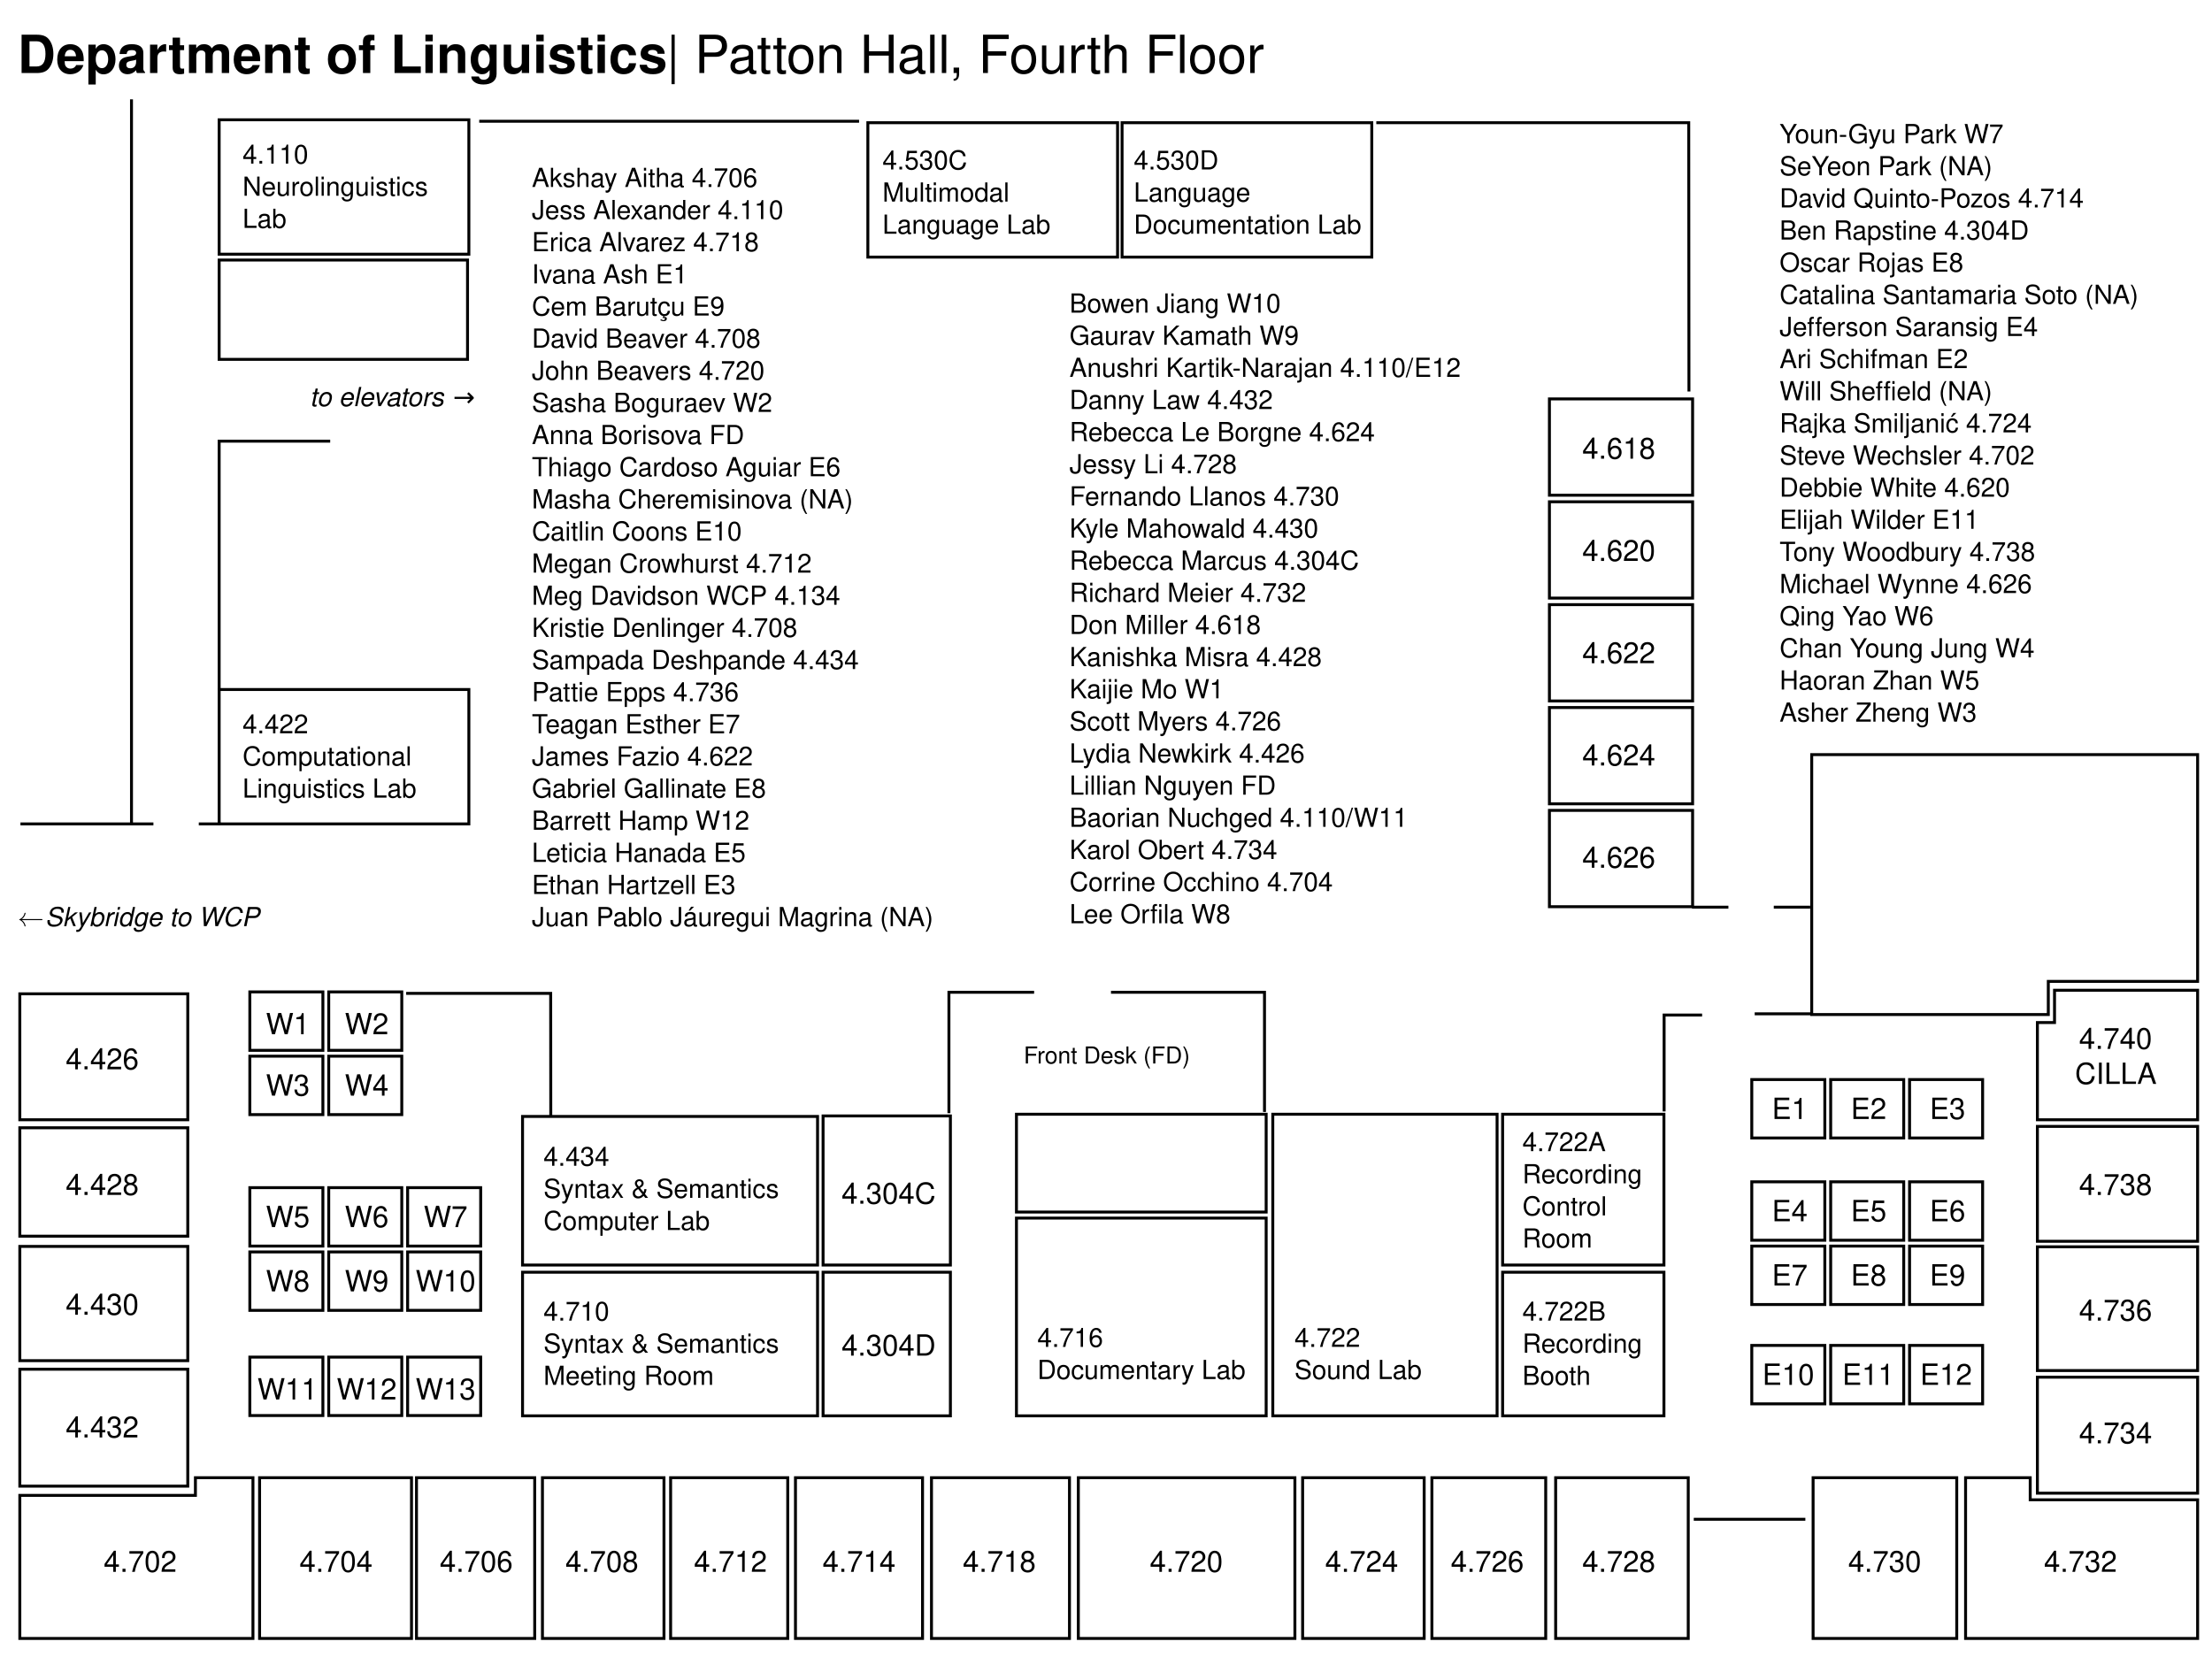
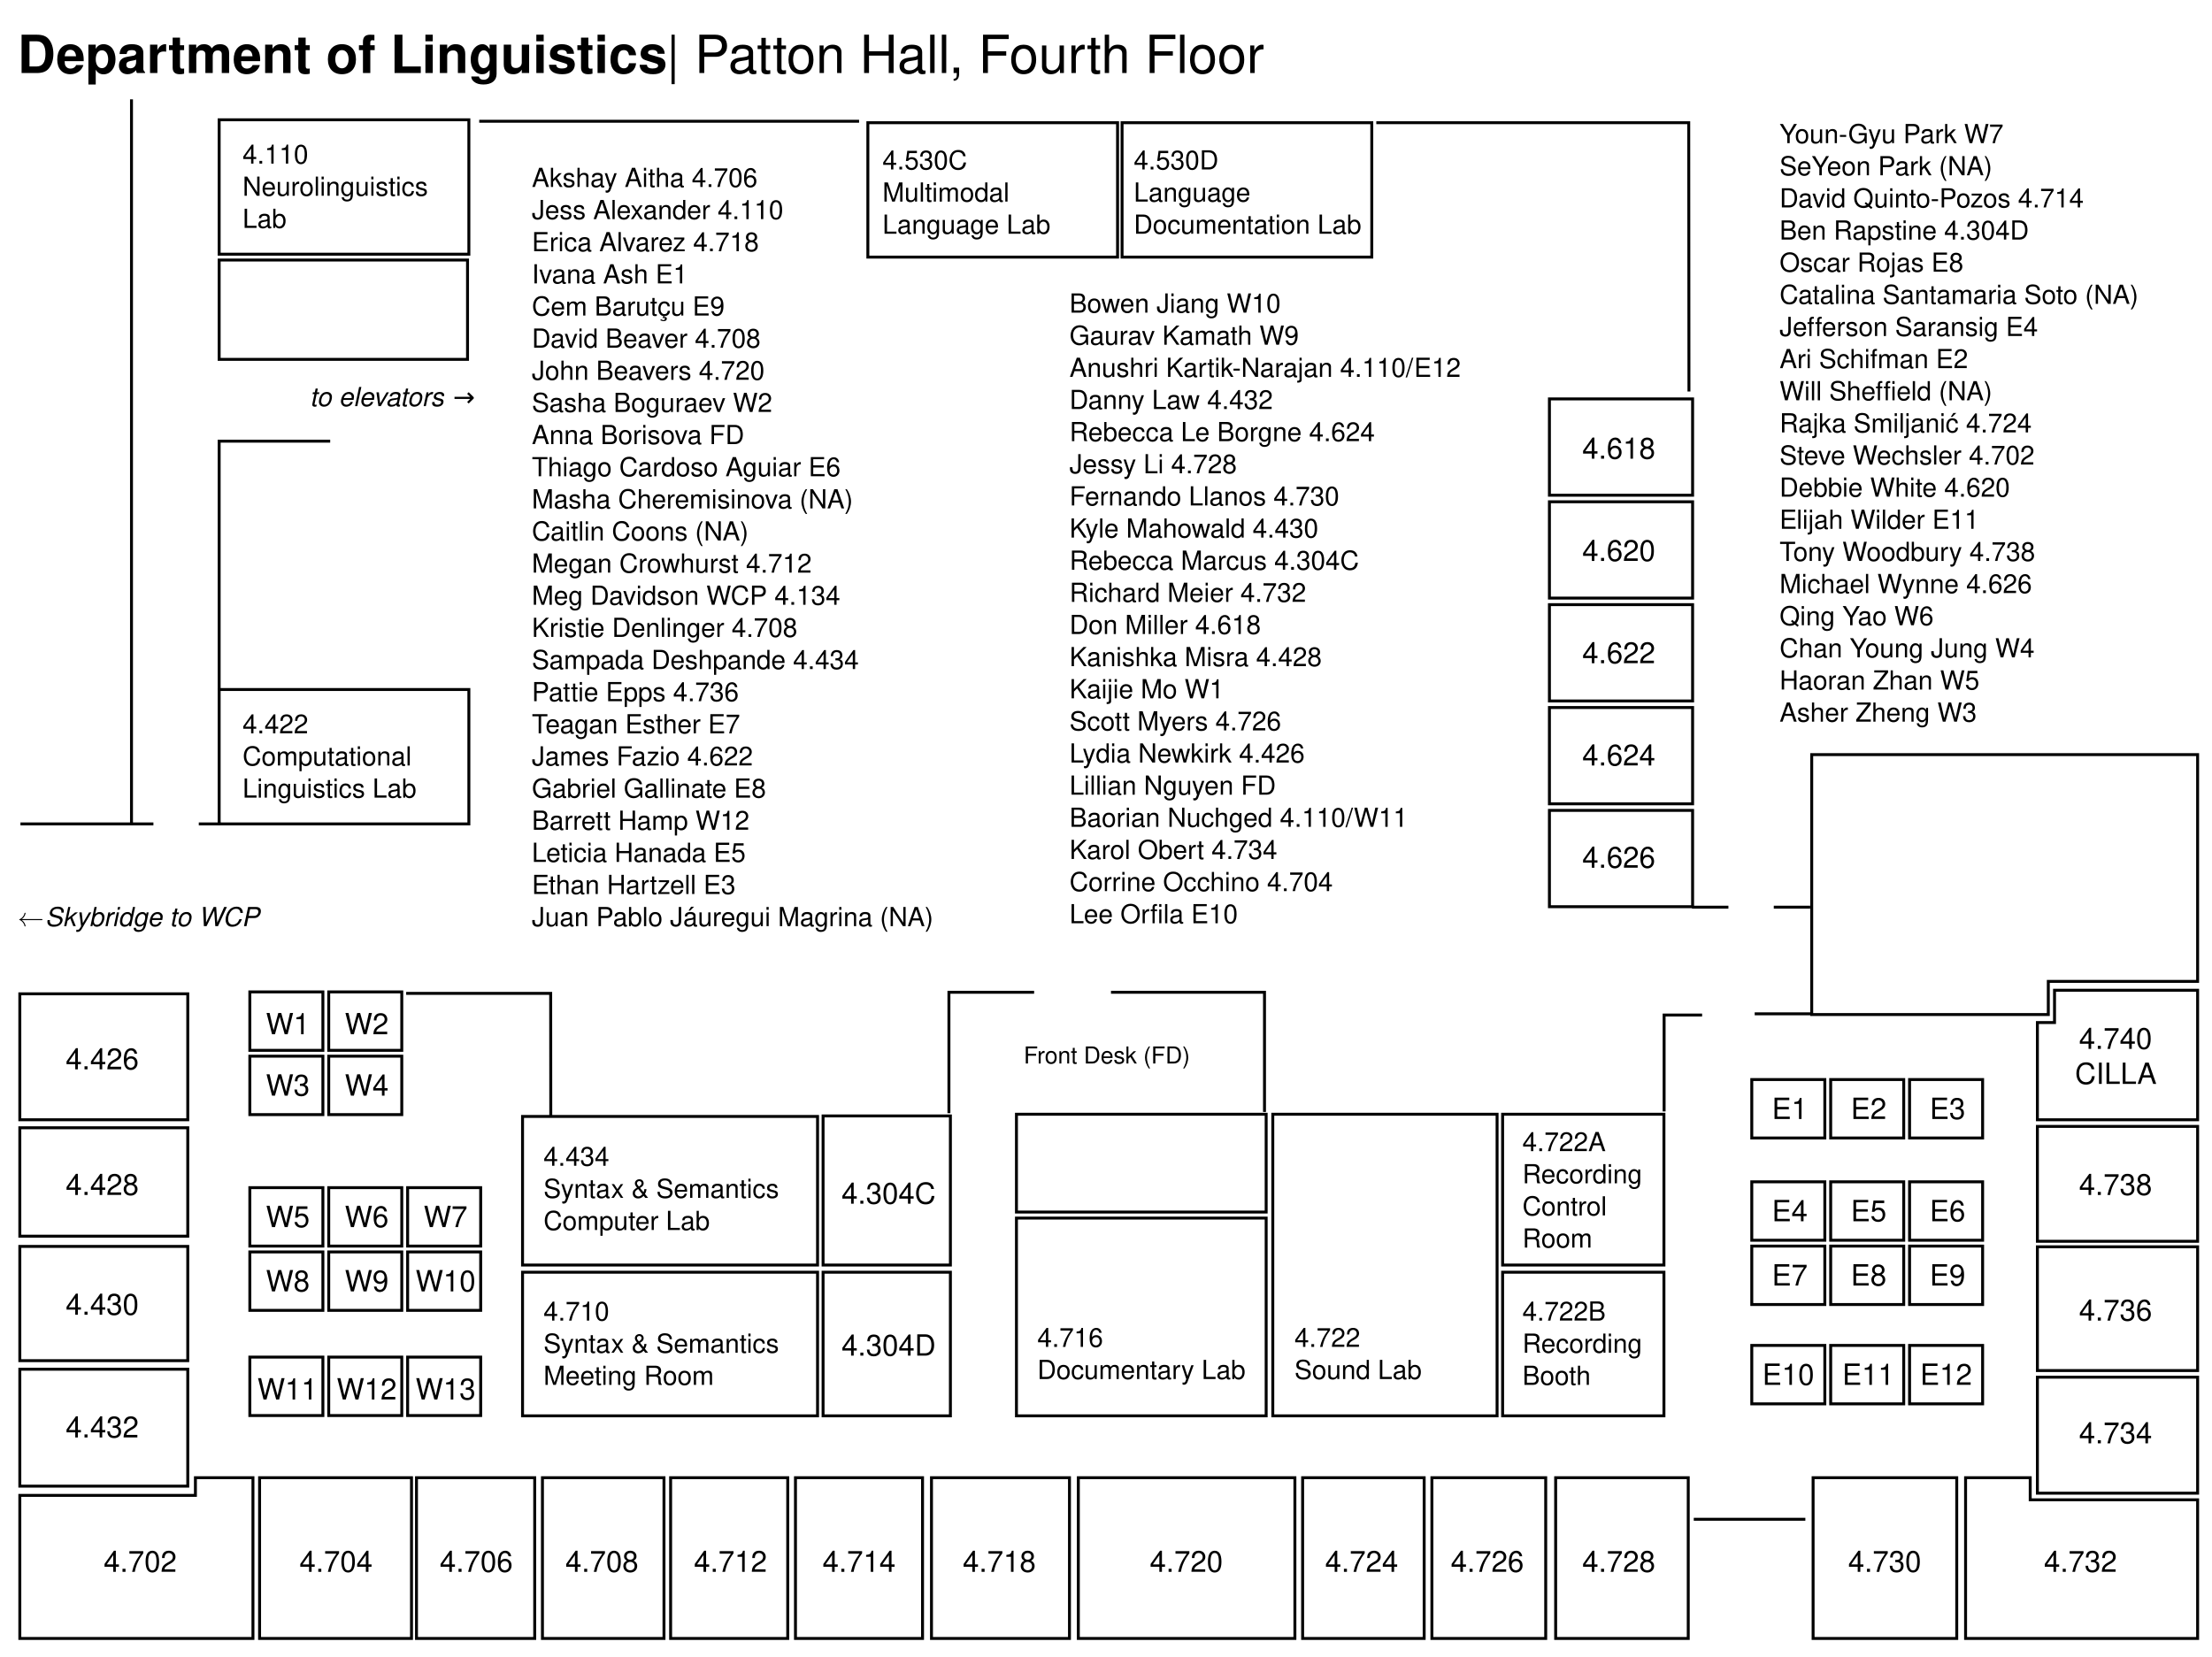
<svg xmlns="http://www.w3.org/2000/svg" width="757px" height="567px" viewBox="0 0 757 567" version="1.1">
  <g id="Artboard" stroke="none" stroke-width="1" fill="none" fill-rule="evenodd">
    <g id="Slices" />
    <g id="Offices-Shapes" transform="translate(6.7822, 40.5352)" stroke="#000000">
      <polygon id="Shape" points="745.295 295.367 694.198 295.367 694.198 306.712 613.23 306.712 613.23 217.748 745.295 217.748" />
      <line x1="157.718" y1="0.965" x2="286.718" y2="0.965" id="Line" stroke-linecap="square" />
      <polygon id="Shape" points="745.295 520.26 665.887 520.26 665.887 465.242 688.005 465.242 688.005 472.807 745.295 472.807" />
      <rect id="Rectangle" x="613.705" y="465.242" width="49.157" height="55.018" />
      <rect id="Rectangle" x="525.601" y="465.242" width="45.376" height="55.018" />
      <rect id="Rectangle" x="483.249" y="465.242" width="38.948" height="55.018" />
      <rect id="Rectangle" x="439.008" y="465.242" width="41.594" height="55.018" />
      <polygon id="Rectangle" points="362.248 465.242 362.248 520.26 436.361 520.26 436.361 465.242" />
      <polygon id="Rectangle" points="265.447 465.242 265.447 520.26 308.933 520.26 308.933 465.242" />
      <polygon id="Rectangle" points="311.995 465.242 311.995 520.26 359.218 520.26 359.218 465.242" />
      <polygon id="Rectangle" points="274.894 394.909 274.894 444.067 318.468 444.067 318.468 394.909" />
      <polygon id="Rectangle" points="274.894 341.416 274.894 392.451 318.468 392.451 318.468 341.416" />
      <rect id="Rectangle" x="222.718" y="465.242" width="40.082" height="55.018" />
      <rect id="Rectangle" x="178.855" y="465.242" width="41.594" height="55.018" />
      <rect id="Rectangle" x="135.748" y="465.242" width="40.461" height="55.018" />
      <polygon id="Rectangle" points="82.054 465.242 82.054 520.26 134.045 520.26 134.045 465.242" />
      <polygon id="Shape" points="79.783 520.26 -2.13162821e-14 520.26 -2.13162821e-14 471.291 60.094 471.291 60.094 465.242 79.783 465.242" />
      <polygon id="Rectangle" points="-2.84217094e-14 299.622 -2.84217094e-14 342.727 57.477 342.727 57.477 299.622" />
      <polygon id="Rectangle" points="-2.84217094e-14 345.47 -2.84217094e-14 382.574 57.477 382.574 57.477 345.47" />
      <polygon id="Rectangle" points="-2.84217094e-14 386.075 -2.84217094e-14 425.18 57.477 425.18 57.477 386.075" />
      <polygon id="Rectangle" points="-2.84217094e-14 428.11 -2.84217094e-14 468.131 57.477 468.131 57.477 428.11" />
      <rect id="Rectangle" x="690.465" y="430.834" width="54.83" height="39.703" />
      <rect id="Rectangle" x="690.465" y="386.213" width="54.83" height="42.354" />
      <rect id="Rectangle" x="690.465" y="345" width="54.83" height="39.322" />
      <polygon id="Shape" points="690.465 342.729 745.295 342.729 745.295 298.397 696.325 298.397 696.325 309.453 690.465 309.453" />
      <polygon id="Rectangle" points="172.045 394.909 172.045 444.067 273.006 444.067 273.006 394.909" />
      <polygon id="Rectangle" points="172.045 341.592 172.045 392.451 273.006 392.451 273.006 341.592" />
      <rect id="Rectangle" x="341.071" y="340.836" width="85.458" height="33.477" />
      <polygon id="Rectangle" points="68.218 195.465 68.218 241.465 153.676 241.465 153.676 195.465" />
      <polygon id="Rectangle" points="523.468 131.209 523.468 164.174 572.468 164.174 572.468 131.209" />
      <polygon id="Rectangle" points="523.468 96 523.468 128.965 572.468 128.965 572.468 96" />
      <path d="M571.218,93.465 C571.199,69.9 571.185,52.226 571.176,40.444 C571.169,31.782 571.158,18.789 571.145,1.465 C533.312,1.465 504.938,1.465 486.022,1.465 C481.177,1.465 473.909,1.465 464.218,1.465" id="Shape" />
      <polygon id="Rectangle" points="523.468 166.419 523.468 199.384 572.468 199.384 572.468 166.419" />
      <rect id="Rectangle" x="523.468" y="201.628" width="49" height="32.965" />
      <polygon id="Rectangle" points="523.468 236.837 523.468 269.802 572.468 269.802 572.468 236.837" />
      <polygon id="Rectangle" points="428.798 340.836 428.798 444.067 505.558 444.067 505.558 340.836" />
      <rect id="Rectangle" x="507.448" y="340.836" width="55.209" height="51.615" />
      <rect id="Rectangle" x="507.448" y="394.909" width="55.209" height="49.158" />
      <polygon id="Rectangle" points="341.071 376.382 341.071 444.067 426.529 444.067 426.529 376.382" />
      <polygon id="Rectangle" points="68.218 0.465 68.218 46.465 153.676 46.465 153.676 0.465" />
      <polygon id="Rectangle" points="290.218 1.465 290.218 47.465 375.676 47.465 375.676 1.465" />
      <polygon id="Rectangle" points="377.218 1.465 377.218 47.465 462.676 47.465 462.676 1.465" />
      <polygon id="Rectangle" points="68.218 48.465 68.218 82.465 153.218 82.465 153.218 48.465" />
    </g>
    <g id="Offices-Labels" transform="translate(22, 47)" fill="#000000" font-family="Helvetica" font-weight="normal">
      <text id="4.422-Computational" font-size="9">
        <tspan x="61" y="204">4.422</tspan>
        <tspan x="61" y="215">Computational</tspan>
        <tspan x="61" y="226">Linguistics Lab</tspan>
      </text>
      <text id="4.530C-Multimodal-La" font-size="9">
        <tspan x="280" y="11">4.530C</tspan>
        <tspan x="280" y="22">Multimodal</tspan>
        <tspan x="280" y="33">Language Lab</tspan>
      </text>
      <text id="4.530D-Language-Docu" font-size="9">
        <tspan x="366" y="11">4.530D</tspan>
        <tspan x="366" y="22">Language</tspan>
        <tspan x="366" y="33">Documentation Lab</tspan>
      </text>
      <text id="4.110-Neurolinguisti" font-size="9">
        <tspan x="61" y="9">4.110</tspan>
        <tspan x="61" y="20">Neurolinguistics</tspan>
        <tspan x="61" y="31">Lab</tspan>
      </text>
      <text id="4.426" font-size="10">
        <tspan x="0.488" y="319">4.426</tspan>
      </text>
      <text id="4.428" font-size="10">
        <tspan x="0.488" y="362">4.428</tspan>
      </text>
      <text id="4.430" font-size="10">
        <tspan x="0.488" y="403">4.430</tspan>
      </text>
      <text id="4.432" font-size="10">
        <tspan x="0.488" y="445">4.432</tspan>
      </text>
      <text id="4.702" font-size="10">
        <tspan x="13.488" y="491">4.702</tspan>
      </text>
      <text id="4.704" font-size="10">
        <tspan x="80.488" y="491">4.704</tspan>
      </text>
      <text id="4.706" font-size="10">
        <tspan x="128.488" y="491">4.706</tspan>
      </text>
      <text id="4.708" font-size="10">
        <tspan x="171.488" y="491">4.708</tspan>
      </text>
      <text id="4.712" font-size="10">
        <tspan x="215.488" y="491">4.712</tspan>
      </text>
      <text id="4.714" font-size="10">
        <tspan x="259.488" y="491">4.714</tspan>
      </text>
      <text id="4.718" font-size="10">
        <tspan x="307.488" y="491">4.718</tspan>
      </text>
      <text id="4.720" font-size="10">
        <tspan x="371.488" y="491">4.720</tspan>
      </text>
      <text id="4.724" font-size="10">
        <tspan x="431.488" y="491">4.724</tspan>
      </text>
      <text id="4.726" font-size="10">
        <tspan x="474.488" y="491">4.726</tspan>
      </text>
      <text id="4.728" font-size="10">
        <tspan x="519.488" y="491">4.728</tspan>
      </text>
      <text id="4.730" font-size="10">
        <tspan x="610.488" y="491">4.730</tspan>
      </text>
      <text id="4.732" font-size="10">
        <tspan x="677.488" y="491">4.732</tspan>
      </text>
      <text id="4.734" font-size="10">
        <tspan x="689.488" y="447">4.734</tspan>
      </text>
      <text id="4.736" font-size="10">
        <tspan x="689.488" y="405">4.736</tspan>
      </text>
      <text id="4.738" font-size="10">
        <tspan x="689.488" y="362">4.738</tspan>
      </text>
      <text id="4.618" font-size="10">
        <tspan x="519.488" y="110">4.618</tspan>
      </text>
      <text id="4.620" font-size="10">
        <tspan x="519.488" y="145">4.620</tspan>
      </text>
      <text id="4.622" font-size="10">
        <tspan x="519.488" y="180">4.622</tspan>
      </text>
      <text id="4.624" font-size="10">
        <tspan x="519.488" y="215">4.624</tspan>
      </text>
      <text id="4.626" font-size="10">
        <tspan x="519.488" y="250">4.626</tspan>
      </text>
      <text id="4.740" font-size="10">
        <tspan x="689.488" y="312">4.740</tspan>
        <tspan x="688.104" y="324">CILLA</tspan>
      </text>
      <text id="4.434" font-size="9">
        <tspan x="164" y="352">4.434</tspan>
        <tspan x="164" y="363">Syntax &amp; Semantics</tspan>
        <tspan x="164" y="374">Computer Lab</tspan>
      </text>
      <text id="4.710" font-size="9">
        <tspan x="164" y="405">4.710</tspan>
        <tspan x="164" y="416">Syntax &amp; Semantics</tspan>
        <tspan x="164" y="427">Meeting Room</tspan>
      </text>
      <text id="4.716" font-size="9">
        <tspan x="333" y="414">4.716</tspan>
        <tspan x="333" y="425">Documentary Lab</tspan>
      </text>
      <text id="4.304C" font-size="10">
        <tspan x="266" y="365">4.304C</tspan>
      </text>
      <text id="4.304D" font-size="10">
        <tspan x="266" y="417">4.304D</tspan>
      </text>
      <text id="4.722-Sound-Lab" font-size="9">
        <tspan x="421" y="414">4.722</tspan>
        <tspan x="421" y="425">Sound Lab</tspan>
      </text>
      <text id="4.722B" font-size="9">
        <tspan x="499" y="405">4.722B</tspan>
        <tspan x="499" y="416">Recording </tspan>
        <tspan x="499" y="427">Booth</tspan>
      </text>
      <text id="4.722A" font-size="9">
        <tspan x="499" y="347">4.722A</tspan>
        <tspan x="499" y="358">Recording </tspan>
        <tspan x="499" y="369">Control </tspan>
        <tspan x="499" y="380">Room</tspan>
      </text>
      <text id="Front-Desk-(FD)" font-size="8">
        <tspan x="328.332" y="317">Front Desk (FD)</tspan>
      </text>
    </g>
    <g id="Workstations-East---Listing" transform="translate(182, 40)" fill="#000000" font-family="Helvetica" font-size="9" font-weight="normal">
      <text id="Akshay-Aitha-4.706-J">
        <tspan x="0" y="24">Akshay Aitha   4.706</tspan>
        <tspan x="0" y="35">Jess Alexander   4.110</tspan>
        <tspan x="0" y="46">Erica Alvarez   4.718</tspan>
        <tspan x="0" y="57">Ivana Ash   E1</tspan>
        <tspan x="0" y="68">Cem Barutçu   E9</tspan>
        <tspan x="0" y="79">David Beaver   4.708</tspan>
        <tspan x="0" y="90">John Beavers   4.720</tspan>
        <tspan x="0" y="101">Sasha Boguraev   W2</tspan>
        <tspan x="0" y="112">Anna Borisova   FD</tspan>
        <tspan x="0" y="123">Thiago Cardoso Aguiar   E6</tspan>
        <tspan x="0" y="134">Masha Cheremisinova   (NA)</tspan>
-         <tspan x="0" y="145">Caitlin Coons   E10</tspan>
+         <tspan x="0" y="145">Caitlin Coons   (NA)</tspan>
        <tspan x="0" y="156">Megan Crowhurst   4.712</tspan>
        <tspan x="0" y="167">Meg Davidson   WCP 4.134</tspan>
        <tspan x="0" y="178">Kristie Denlinger  4.708</tspan>
        <tspan x="0" y="189">Sampada Deshpande   4.434</tspan>
        <tspan x="0" y="200">Pattie Epps   4.736</tspan>
        <tspan x="0" y="211">Teagan Esther   E7</tspan>
        <tspan x="0" y="222">James Fazio   4.622</tspan>
        <tspan x="0" y="233">Gabriel Gallinate   E8</tspan>
        <tspan x="0" y="244">Barrett Hamp   W12</tspan>
        <tspan x="0" y="255">Leticia Hanada   E5</tspan>
        <tspan x="0" y="266">Ethan Hartzell   E3</tspan>
        <tspan x="0" y="277">Juan Pablo Jáuregui Magrina   (NA)</tspan>
        <tspan x="0" y="288" />
      </text>
      <text id="Bowen-Jiang-W10-Gaur">
        <tspan x="184" y="67">Bowen Jiang   W10</tspan>
        <tspan x="184" y="78">Gaurav Kamath   W9</tspan>
        <tspan x="184" y="89">Anushri Kartik-Narajan   4.110/E12</tspan>
        <tspan x="184" y="100">Danny Law   4.432</tspan>
        <tspan x="184" y="111">Rebecca Le Borgne   4.624</tspan>
        <tspan x="184" y="122">Jessy Li   4.728</tspan>
        <tspan x="184" y="133">Fernando Llanos   4.730</tspan>
        <tspan x="184" y="144">Kyle Mahowald   4.430</tspan>
        <tspan x="184" y="155">Rebecca Marcus   4.304C</tspan>
        <tspan x="184" y="166">Richard Meier   4.732</tspan>
        <tspan x="184" y="177">Don Miller   4.618</tspan>
        <tspan x="184" y="188">Kanishka Misra   4.428</tspan>
        <tspan x="184" y="199">Kaijie Mo   W1</tspan>
        <tspan x="184" y="210">Scott Myers   4.726</tspan>
        <tspan x="184" y="221">Lydia Newkirk   4.426</tspan>
        <tspan x="184" y="232">Lillian Nguyen   FD</tspan>
        <tspan x="184" y="243">Baorian Nuchged   4.110/W11</tspan>
        <tspan x="184" y="254">Karol Obert   4.734</tspan>
        <tspan x="184" y="265">Corrine Occhino   4.704</tspan>
-         <tspan x="184" y="276">Lee Orfila   W8</tspan>
+         <tspan x="184" y="276">Lee Orfila   E10</tspan>
      </text>
      <text id="Youn-Gyu-Park-W7-SeY">
        <tspan x="427" y="9">Youn-Gyu Park   W7</tspan>
        <tspan x="427" y="20">SeYeon Park   (NA)</tspan>
        <tspan x="427" y="31">David Quinto-Pozos   4.714</tspan>
        <tspan x="427" y="42">Ben Rapstine   4.304D</tspan>
        <tspan x="427" y="53">Oscar Rojas   E8</tspan>
        <tspan x="427" y="64">Catalina Santamaria Soto   (NA)</tspan>
        <tspan x="427" y="75">Jefferson Saransig   E4</tspan>
        <tspan x="427" y="86">Ari Schifman   E2</tspan>
        <tspan x="427" y="97">Will Sheffield   (NA)</tspan>
        <tspan x="427" y="108">Rajka Smiljanić   4.724</tspan>
        <tspan x="427" y="119">Steve Wechsler   4.702</tspan>
        <tspan x="427" y="130">Debbie White   4.620</tspan>
        <tspan x="427" y="141">Elijah Wilder   E11</tspan>
        <tspan x="427" y="152">Tony Woodbury   4.738</tspan>
        <tspan x="427" y="163">Michael Wynne   4.626</tspan>
        <tspan x="427" y="174">Qing Yao   W6</tspan>
        <tspan x="427" y="185">Chan Young Jung   W4</tspan>
        <tspan x="427" y="196">Haoran Zhan   W5</tspan>
        <tspan x="427" y="207">Asher Zheng   W3</tspan>
      </text>
    </g>
    <g id="Workstations-East---Outlines" transform="translate(599, 369)" stroke="#000000">
      <path d="M25.5,35.5 L25.5,55.5 L0.5,55.5 L0.5,35.5 L25.5,35.5 Z" id="Rectangle-65" />
      <path d="M79.5,57.5 L79.5,77.5 L54.5,77.5 L54.5,57.5 L79.5,57.5 Z" id="Rectangle-65" />
      <path d="M52.5,57.5 L52.5,77.5 L27.5,77.5 L27.5,57.5 L52.5,57.5 Z" id="Rectangle-65" />
      <path d="M25.5,57.5 L25.5,77.5 L0.5,77.5 L0.5,57.5 L25.5,57.5 Z" id="Rectangle-65" />
      <path d="M79.5,35.5 L79.5,55.5 L54.5,55.5 L54.5,35.5 L79.5,35.5 Z" id="Rectangle-65" />
      <path d="M52.5,35.5 L52.5,55.5 L27.5,55.5 L27.5,35.5 L52.5,35.5 Z" id="Rectangle-65" />
      <path d="M25.5,0.5 L25.5,20.5 L0.5,20.5 L0.5,0.5 L25.5,0.5 Z" id="Rectangle-65-copy" />
      <path d="M79.5,0.5 L79.5,20.5 L54.5,20.5 L54.5,0.5 L79.5,0.5 Z" id="Rectangle-65-copy" />
      <path d="M52.5,0.5 L52.5,20.5 L27.5,20.5 L27.5,0.5 L52.5,0.5 Z" id="Rectangle-65-copy" />
      <path d="M25.5,91.5 L25.5,111.5 L0.5,111.5 L0.5,91.5 L25.5,91.5 Z" id="Rectangle-65-copy-2" />
      <path d="M79.5,91.5 L79.5,111.5 L54.5,111.5 L54.5,91.5 L79.5,91.5 Z" id="Rectangle-65-copy-2" />
      <path d="M52.5,91.5 L52.5,111.5 L27.5,111.5 L27.5,91.5 L52.5,91.5 Z" id="Rectangle-65-copy-2" />
    </g>
    <g id="Workstations-East---Labels" transform="translate(603, 373)" fill="#000000" font-family="Helvetica" font-size="10" font-weight="normal">
      <text id="E1">
        <tspan x="3.384" y="10">E1</tspan>
      </text>
      <text id="E2">
        <tspan x="30.384" y="10">E2</tspan>
      </text>
      <text id="E3">
        <tspan x="57.384" y="10">E3</tspan>
      </text>
      <text id="E4">
        <tspan x="3.384" y="45">E4</tspan>
      </text>
      <text id="E5">
        <tspan x="30.384" y="45">E5</tspan>
      </text>
      <text id="E6">
        <tspan x="57.384" y="45">E6</tspan>
      </text>
      <text id="E7">
        <tspan x="3.384" y="67">E7</tspan>
      </text>
      <text id="E8">
        <tspan x="30.384" y="67">E8</tspan>
      </text>
      <text id="E9">
        <tspan x="57.384" y="67">E9</tspan>
      </text>
      <text id="E10">
        <tspan x="0.104" y="101">E10</tspan>
      </text>
      <text id="E11">
        <tspan x="27.472" y="101">E11</tspan>
      </text>
      <text id="E12">
        <tspan x="54.104" y="101">E12</tspan>
      </text>
    </g>
    <g id="Workstations-West---Outlines" transform="translate(85, 339)" stroke="#000000">
      <path d="M25.5,67.5 L25.5,87.5 L0.5,87.5 L0.5,67.5 L25.5,67.5 Z" id="Rectangle-65" />
      <path d="M79.5,89.5 L79.5,109.5 L54.5,109.5 L54.5,89.5 L79.5,89.5 Z" id="Rectangle-65" />
      <path d="M52.5,89.5 L52.5,109.5 L27.5,109.5 L27.5,89.5 L52.5,89.5 Z" id="Rectangle-65" />
      <path d="M25.5,89.5 L25.5,109.5 L0.5,109.5 L0.5,89.5 L25.5,89.5 Z" id="Rectangle-65" />
      <path d="M79.5,125.5 L79.5,145.5 L54.5,145.5 L54.5,125.5 L79.5,125.5 Z" id="Rectangle-65-copy" />
      <path d="M52.5,125.5 L52.5,145.5 L27.5,145.5 L27.5,125.5 L52.5,125.5 Z" id="Rectangle-65-copy" />
      <path d="M25.5,125.5 L25.5,145.5 L0.5,145.5 L0.5,125.5 L25.5,125.5 Z" id="Rectangle-65-copy" />
      <path d="M79.5,67.5 L79.5,87.5 L54.5,87.5 L54.5,67.5 L79.5,67.5 Z" id="Rectangle-65" />
      <path d="M52.5,67.5 L52.5,87.5 L27.5,87.5 L27.5,67.5 L52.5,67.5 Z" id="Rectangle-65" />
      <path d="M25.5,0.5 L25.5,20.5 L0.5,20.5 L0.5,0.5 L25.5,0.5 Z" id="Rectangle-65-copy" />
      <path d="M52.5,22.5 L52.5,42.5 L27.5,42.5 L27.5,22.5 L52.5,22.5 Z" id="Rectangle-65-copy" />
      <path d="M25.5,22.5 L25.5,42.5 L0.5,42.5 L0.5,22.5 L25.5,22.5 Z" id="Rectangle-65-copy" />
      <path d="M52.5,0.5 L52.5,20.5 L27.5,20.5 L27.5,0.5 L52.5,0.5 Z" id="Rectangle-65-copy" />
    </g>
    <g id="Workstations-West---Labels" transform="translate(88, 344)" fill="#000000" font-family="Helvetica" font-size="10" font-weight="normal">
      <text id="W5">
        <tspan x="3" y="76">W5</tspan>
      </text>
      <text id="W1">
        <tspan x="3" y="10">W1</tspan>
      </text>
      <text id="W3">
        <tspan x="3" y="31">W3</tspan>
      </text>
      <text id="W4">
        <tspan x="30" y="31">W4</tspan>
      </text>
      <text id="W2">
        <tspan x="30" y="10">W2</tspan>
      </text>
      <text id="W6">
        <tspan x="30" y="76">W6</tspan>
      </text>
      <text id="W7">
        <tspan x="57" y="76">W7</tspan>
      </text>
      <text id="W8">
        <tspan x="3" y="98">W8</tspan>
      </text>
      <text id="W11">
        <tspan x="0.088" y="135">W11</tspan>
      </text>
      <text id="W9">
        <tspan x="30" y="98">W9</tspan>
      </text>
      <text id="W10">
        <tspan x="54.219" y="98">W10</tspan>
      </text>
      <text id="W12">
        <tspan x="27.219" y="135">W12</tspan>
      </text>
      <text id="W13">
        <tspan x="54.219" y="135">W13</tspan>
      </text>
    </g>
    <g id="RLP-Walls" transform="translate(7, 34)" stroke="#000000">
      <path d="M181.489,348 C181.48,337.242 181.474,329.174 181.469,323.795 C181.466,319.84 181.461,313.909 181.455,306 C163.957,306 150.834,306 142.085,306 C139.844,306 136.482,306 132,306" id="Shape" />
      <polyline id="Shape" points="317.745 347 317.745 305.623 346.899 305.623" />
      <polyline id="Shape" points="373.209 305.623 425.744 305.623 425.744 346.586" />
      <polyline id="Shape" points="575.5 313.417 562.5 313.417 562.5 346.417" />
      <line x1="613.062" y1="313" x2="593.5" y2="313" id="Shape" />
      <line x1="584.5" y1="276.5" x2="572.031" y2="276.5" id="Shape" />
      <line x1="45.5" y1="248" x2="38.031" y2="248" id="Shape" />
      <line x1="68.5" y1="248" x2="61.031" y2="248" id="Shape" />
      <line x1="612.5" y1="276.5" x2="600.031" y2="276.5" id="Shape" />
      <line x1="572.649" y1="486" x2="610.835" y2="486" id="Shape" />
      <polyline id="Shape" points="0 248 38 248 38 0" />
      <polyline id="Shape" transform="translate(87, 159.5) scale(-1, -1) translate(-87, -159.5)" points="68 202 106 202 106 117" />
    </g>
    <g id="RLP-Labels" transform="translate(6, 7)" fill="#000000" font-family="Helvetica-Bold, Helvetica" font-size="18" font-weight="bold">
      <text id="Department-of-Lingui">
        <tspan x="0" y="18">Department of Linguistics</tspan>
        <tspan x="222.021" y="18" font-family="Helvetica" font-weight="normal"> | Patton Hall, Fourth Floor</tspan>
      </text>
    </g>
    <text id="⃪-Skybridge-to-WCP" font-family="STIXTwoMath-Regular, STIX Two Math" font-size="9" font-weight="normal" fill="#000000">
      <tspan x="12.922" y="317">⃪</tspan>
      <tspan x="12.922" y="317" font-family="Helvetica"> </tspan>
      <tspan x="15.422" y="317" font-family="Helvetica-Oblique, Helvetica" font-style="italic">Skybridge to WCP</tspan>
    </text>
    <text id="to-elevators-→" font-family="Helvetica-Oblique, Helvetica" font-size="9" font-style="italic" font-weight="normal" fill="#000000">
      <tspan x="106" y="139">to elevators </tspan>
      <tspan x="155.025" y="139" font-family="LucidaGrande, Lucida Grande">→</tspan>
    </text>
  </g>
</svg>
